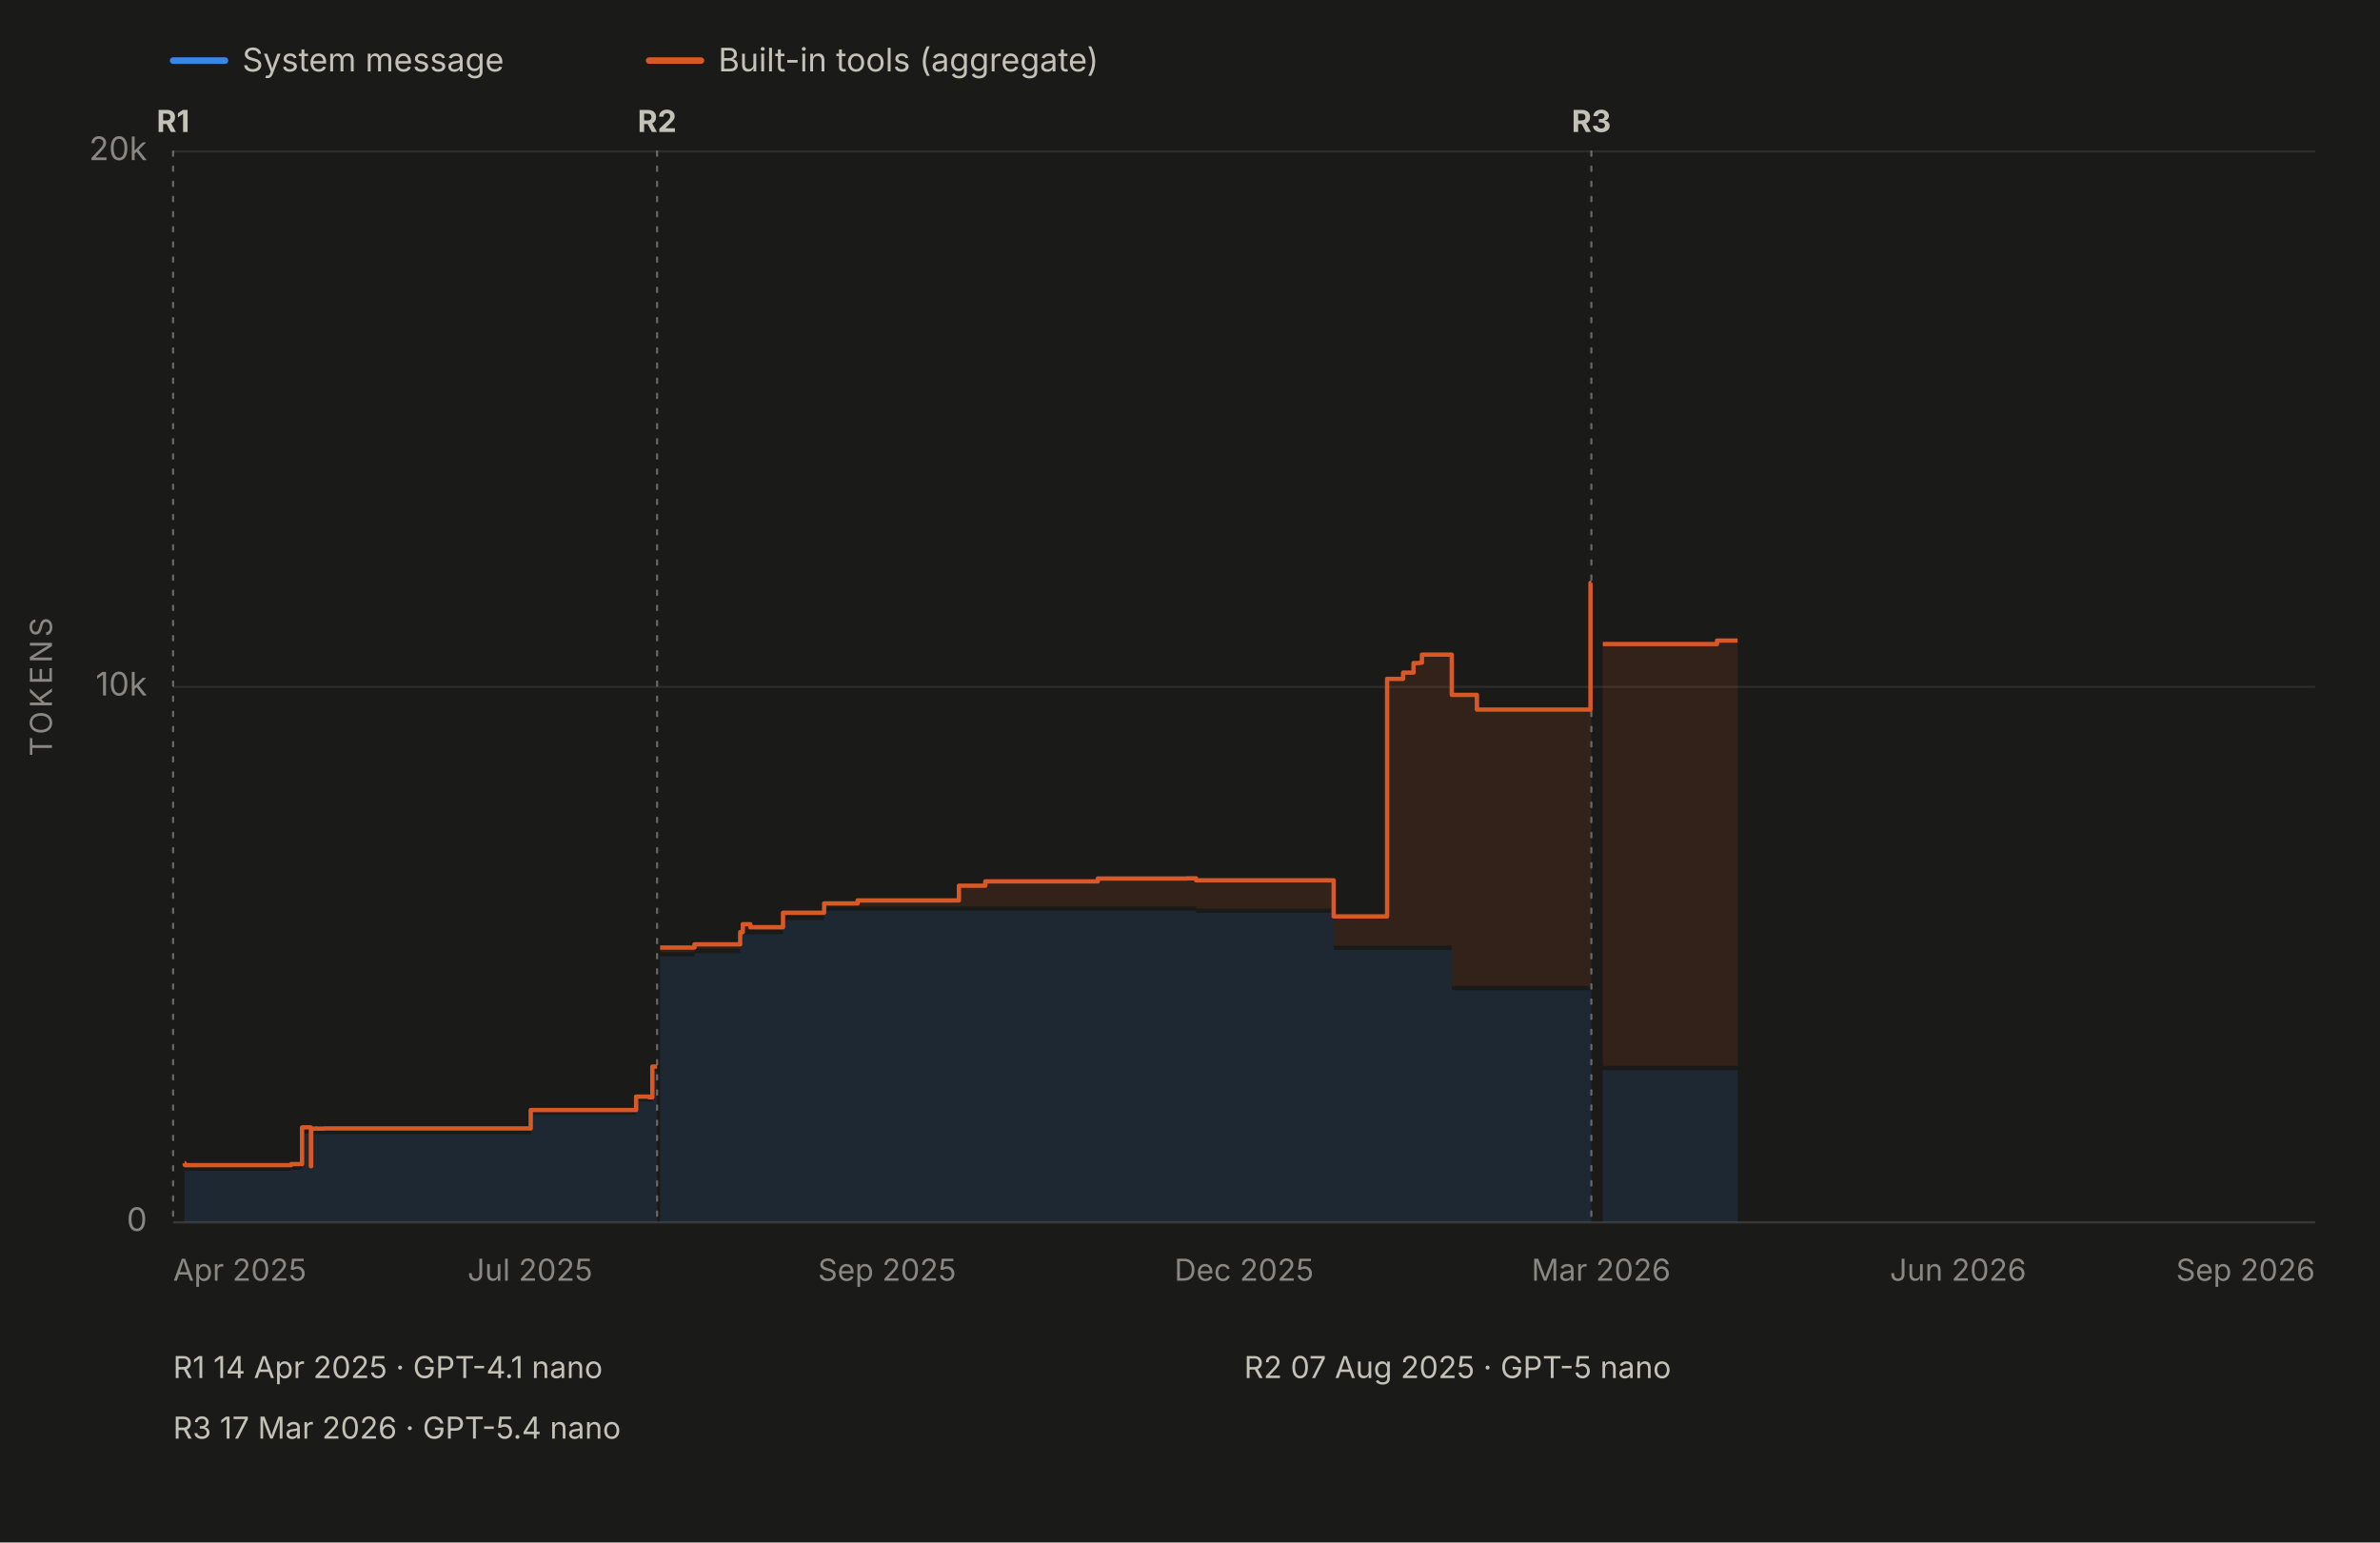
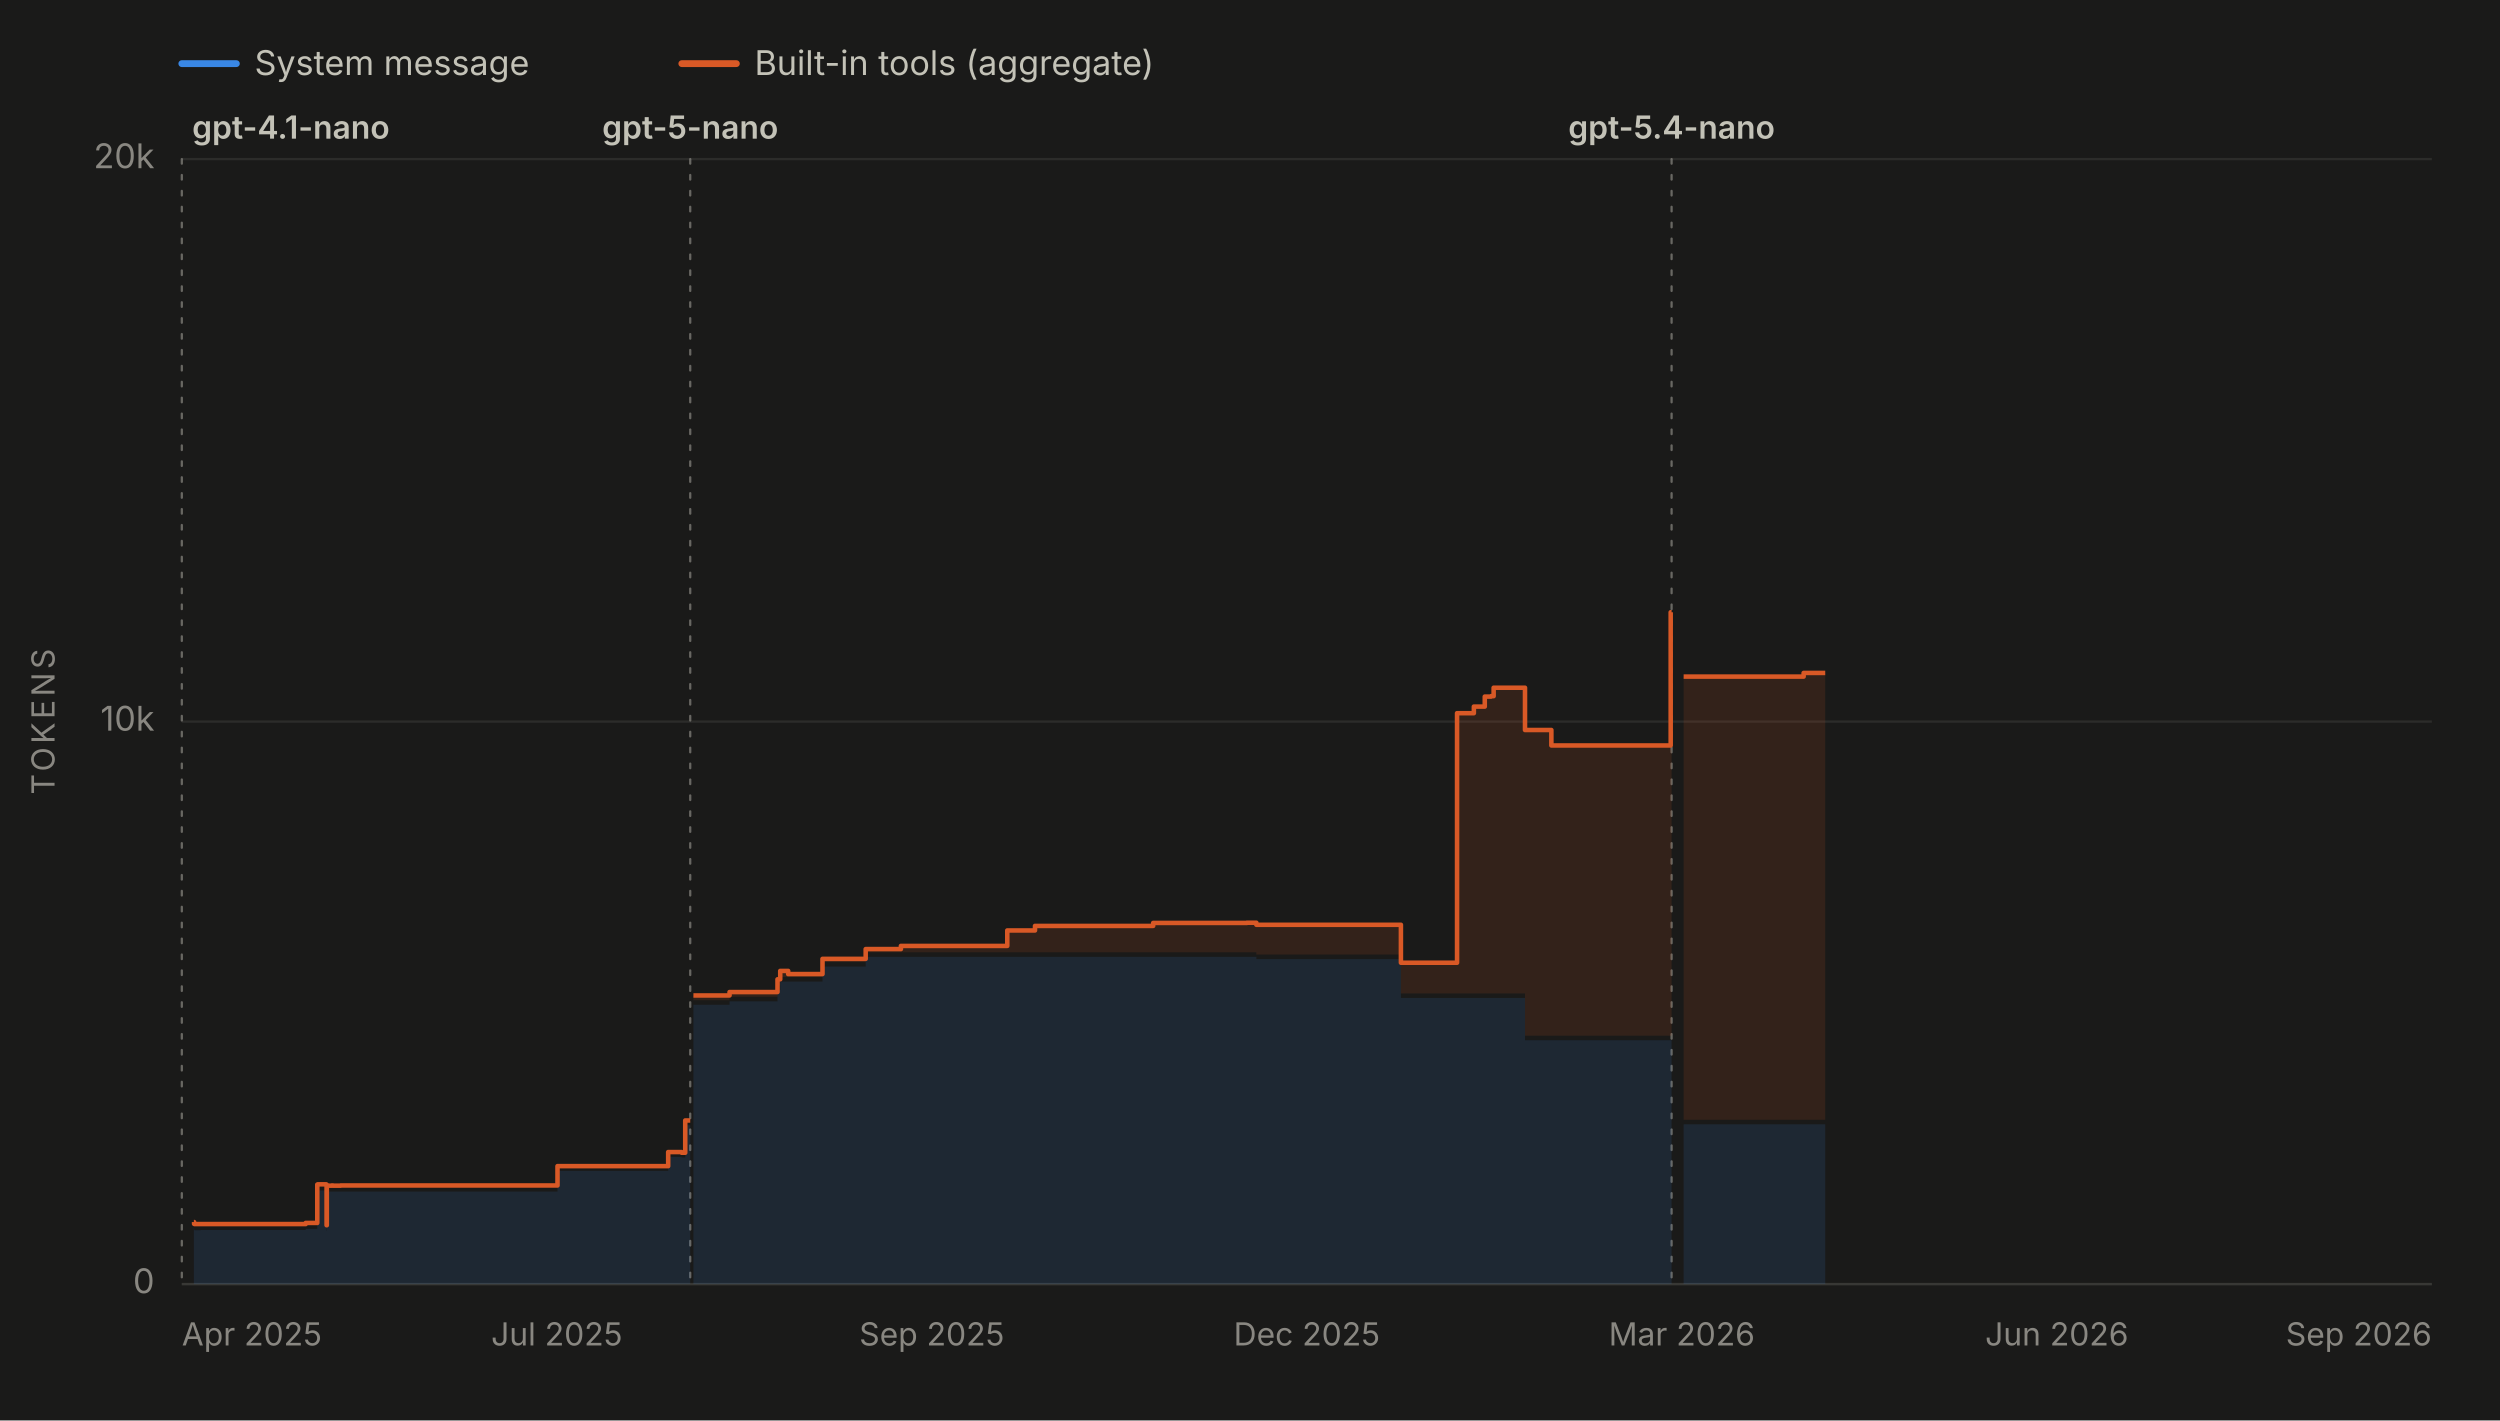
- <svg xmlns="http://www.w3.org/2000/svg" viewBox="0 0 1100 713" width="1100" height="713" role="img" aria-labelledby="chartTitle chartDesc" font-family="system-ui, -apple-system, 'Segoe UI', sans-serif">
-   <rect x="0" y="0" width="1100" height="713" fill="#1a1a19" />
+ <svg xmlns="http://www.w3.org/2000/svg" viewBox="0 0 1100 625" width="1100" height="625" role="img" aria-labelledby="chartTitle chartDesc" font-family="system-ui, -apple-system, 'Segoe UI', sans-serif">
+   <rect x="0" y="0" width="1100" height="625" fill="#1a1a19" />
  <line x1="80" y1="28" x2="104" y2="28" stroke="#3987e5" stroke-width="3" stroke-linecap="round" />
  <text x="112" y="33" font-size="15" fill="#c3c2b7">System message</text>
  <line x1="300" y1="28" x2="324" y2="28" stroke="#d95926" stroke-width="3" stroke-linecap="round" />
  <text x="332" y="33" font-size="15" fill="#c3c2b7">Built-in tools (aggregate)</text>
  <line x1="80" y1="565.0" x2="1070" y2="565.0" stroke="#2c2c2a" stroke-width="1" />
  <text x="68" y="569.0" font-size="15" fill="#898781" text-anchor="end">0</text>
  <line x1="80" y1="317.5" x2="1070" y2="317.5" stroke="#2c2c2a" stroke-width="1" />
  <text x="68" y="321.5" font-size="15" fill="#898781" text-anchor="end">10k</text>
  <line x1="80" y1="70.0" x2="1070" y2="70.0" stroke="#2c2c2a" stroke-width="1" />
  <text x="68" y="74.0" font-size="15" fill="#898781" text-anchor="end">20k</text>
  <text x="24" y="317.5" font-size="14" fill="#898781" text-anchor="middle" letter-spacing="1.5" transform="rotate(-90 24 317.5)">TOKENS</text>
  <line x1="80" y1="565" x2="1070" y2="565" stroke="#383835" stroke-width="1" />
  <text x="80.0" y="592" font-size="14" fill="#898781" text-anchor="start">Apr 2025</text>
  <text x="245.0" y="592" font-size="14" fill="#898781" text-anchor="middle">Jul 2025</text>
  <text x="410.0" y="592" font-size="14" fill="#898781" text-anchor="middle">Sep 2025</text>
  <text x="575.0" y="592" font-size="14" fill="#898781" text-anchor="middle">Dec 2025</text>
  <text x="740.0" y="592" font-size="14" fill="#898781" text-anchor="middle">Mar 2026</text>
  <text x="905.0" y="592" font-size="14" fill="#898781" text-anchor="middle">Jun 2026</text>
  <text x="1070.0" y="592" font-size="14" fill="#898781" text-anchor="end">Sep 2026</text>
  <g data-release-date="2025-04-14">
    <line x1="80.0" y1="70" x2="80.0" y2="565" stroke="#898781" stroke-width="1" stroke-dasharray="2,5" stroke-linecap="round" opacity="0.7" />
-     <text x="80.0" y="61.0" font-size="14" font-weight="700" fill="#c3c2b7" text-anchor="middle">R1</text>
+     <text x="128.0" y="61.0" font-size="14" font-weight="600" fill="#c3c2b7" text-anchor="middle">gpt-4.1-nano</text>
  </g>
  <g data-release-date="2025-08-07">
    <line x1="303.7" y1="70" x2="303.7" y2="565" stroke="#898781" stroke-width="1" stroke-dasharray="2,5" stroke-linecap="round" opacity="0.7" />
-     <text x="303.7" y="61.0" font-size="14" font-weight="700" fill="#c3c2b7" text-anchor="middle">R2</text>
+     <text x="303.7" y="61.0" font-size="14" font-weight="600" fill="#c3c2b7" text-anchor="middle">gpt-5-nano</text>
  </g>
  <g data-release-date="2026-03-17">
    <line x1="735.5" y1="70" x2="735.5" y2="565" stroke="#898781" stroke-width="1" stroke-dasharray="2,5" stroke-linecap="round" opacity="0.7" />
-     <text x="735.5" y="61.0" font-size="14" font-weight="700" fill="#c3c2b7" text-anchor="middle">R3</text>
+     <text x="735.5" y="61.0" font-size="14" font-weight="600" fill="#c3c2b7" text-anchor="middle">gpt-5.4-nano</text>
  </g>
  <g data-selected-models="gpt-4.1-nano">
    <path d="M 85.3 565.0 L 85.3 540.4 L 85.3 540.4 L 85.3 540.4 L 85.3 540.4 L 85.3 540.4 L 85.4 540.4 L 85.4 540.4 L 85.4 540.4 L 85.4 541.2 L 85.6 541.2 L 85.6 541.3 L 85.7 541.3 L 85.7 541.3 L 88.3 541.3 L 88.3 541.2 L 88.3 541.2 L 88.3 541.2 L 88.3 541.2 L 88.3 541.2 L 95.4 541.2 L 95.4 541.2 L 96.3 541.2 L 96.3 541.2 L 97.3 541.2 L 97.3 541.2 L 103.4 541.2 L 103.4 541.2 L 113.1 541.2 L 113.1 541.2 L 116.6 541.2 L 116.6 541.2 L 134.5 541.2 L 134.5 540.7 L 139.6 540.7 L 139.6 523.9 L 139.8 523.9 L 139.8 523.8 L 143.5 523.8 L 143.5 523.8 L 143.7 523.8 L 143.7 541.7 L 143.8 541.7 L 143.8 541.7 L 143.8 541.7 L 143.8 524.3 L 144.3 524.3 L 144.3 524.3 L 146.0 524.3 L 146.0 524.3 L 146.1 524.3 L 146.1 524.3 L 146.1 524.3 L 146.1 524.3 L 146.5 524.3 L 146.5 524.3 L 146.5 524.3 L 146.5 524.3 L 149.9 524.3 L 149.9 524.3 L 169.5 524.3 L 169.5 524.3 L 245.3 524.3 L 245.3 515.2 L 245.9 515.2 L 245.9 515.2 L 248.6 515.2 L 248.6 515.2 L 251.0 515.2 L 251.0 515.2 L 255.1 515.2 L 255.1 515.2 L 258.4 515.2 L 258.4 515.2 L 266.8 515.2 L 266.8 515.2 L 274.6 515.2 L 274.6 515.2 L 278.3 515.2 L 278.3 515.2 L 294.0 515.2 L 294.0 509.0 L 299.9 509.0 L 299.9 509.3 L 301.5 509.3 L 301.5 495.1 L 303.1 495.1 L 303.1 495.1 L 303.7 495.1 L 303.7 495.1 L 303.7 565.0 Z" fill="#3987e5" fill-opacity="0.13" stroke="none" />
    <path d="M 85.3 538.4 L 85.3 537.7 L 85.3 537.7 L 85.3 537.7 L 85.3 537.7 L 85.3 537.7 L 85.4 537.7 L 85.4 537.7 L 85.4 537.7 L 85.4 538.5 L 85.6 538.5 L 85.6 538.6 L 85.7 538.6 L 85.7 538.6 L 88.3 538.6 L 88.3 538.6 L 88.3 538.6 L 88.3 538.6 L 88.3 538.6 L 88.3 538.6 L 95.4 538.6 L 95.4 538.6 L 96.3 538.6 L 96.3 538.6 L 97.3 538.6 L 97.3 538.6 L 103.4 538.6 L 103.4 538.6 L 113.1 538.6 L 113.1 538.6 L 116.6 538.6 L 116.6 538.6 L 134.5 538.6 L 134.5 538.1 L 139.6 538.1 L 139.6 521.2 L 139.8 521.2 L 139.8 521.1 L 143.5 521.1 L 143.5 521.2 L 143.7 521.2 L 143.7 539.1 L 143.8 539.1 L 143.8 539.1 L 143.8 539.1 L 143.8 521.6 L 144.3 521.6 L 144.3 521.7 L 146.0 521.7 L 146.0 521.6 L 146.1 521.6 L 146.1 521.6 L 146.1 521.6 L 146.1 521.6 L 146.5 521.6 L 146.5 521.6 L 146.5 521.6 L 146.5 521.7 L 149.9 521.7 L 149.9 521.6 L 169.5 521.6 L 169.5 521.6 L 245.3 521.6 L 245.3 513.1 L 245.9 513.1 L 245.9 513.1 L 248.6 513.1 L 248.6 513.1 L 251.0 513.1 L 251.0 513.1 L 255.1 513.1 L 255.1 513.1 L 258.4 513.1 L 258.4 513.1 L 266.8 513.1 L 266.8 513.1 L 274.6 513.1 L 274.6 513.1 L 278.3 513.1 L 278.3 513.1 L 294.0 513.1 L 294.0 506.9 L 299.9 506.9 L 299.9 507.2 L 301.5 507.2 L 301.5 493.0 L 303.1 493.0 L 303.1 493.0 L 303.7 493.0 L 303.7 493.0 L 303.7 493.1 L 303.7 493.1 L 303.1 493.1 L 303.1 493.1 L 301.5 493.1 L 301.5 507.3 L 299.9 507.3 L 299.9 507.0 L 294.0 507.0 L 294.0 513.2 L 278.3 513.2 L 278.3 513.2 L 274.6 513.2 L 274.6 513.2 L 266.8 513.2 L 266.8 513.2 L 258.4 513.2 L 258.4 513.2 L 255.1 513.2 L 255.1 513.2 L 251.0 513.2 L 251.0 513.2 L 248.6 513.2 L 248.6 513.2 L 245.9 513.2 L 245.9 513.2 L 245.3 513.2 L 245.3 522.3 L 169.5 522.3 L 169.5 522.3 L 149.9 522.3 L 149.9 522.3 L 146.5 522.3 L 146.5 522.3 L 146.5 522.3 L 146.5 522.3 L 146.1 522.3 L 146.1 522.3 L 146.1 522.3 L 146.1 522.3 L 146.0 522.3 L 146.0 522.3 L 144.3 522.3 L 144.3 522.3 L 143.8 522.3 L 143.8 539.7 L 143.8 539.7 L 143.8 539.7 L 143.7 539.7 L 143.7 521.8 L 143.5 521.8 L 143.5 521.8 L 139.8 521.8 L 139.8 521.9 L 139.6 521.9 L 139.6 538.7 L 134.5 538.7 L 134.5 539.2 L 116.6 539.2 L 116.6 539.2 L 113.1 539.2 L 113.1 539.2 L 103.4 539.2 L 103.4 539.2 L 97.3 539.2 L 97.3 539.2 L 96.3 539.2 L 96.3 539.2 L 95.4 539.2 L 95.4 539.2 L 88.3 539.2 L 88.3 539.2 L 88.3 539.2 L 88.3 539.2 L 88.3 539.2 L 88.3 539.3 L 85.7 539.3 L 85.7 539.3 L 85.6 539.3 L 85.6 539.2 L 85.4 539.2 L 85.4 538.4 L 85.4 538.4 L 85.4 538.4 L 85.3 538.4 L 85.3 538.4 L 85.3 538.4 L 85.3 538.4 L 85.3 538.4 Z" fill="#d95926" fill-opacity="0.13" stroke="none" />
    <path d="M 85.3 537.7 L 85.3 537.7 L 85.3 537.7 L 85.3 537.7 L 85.3 537.7 L 85.4 537.7 L 85.4 537.7 L 85.4 537.7 L 85.4 538.5 L 85.6 538.5 L 85.6 538.6 L 85.7 538.6 L 85.7 538.6 L 88.3 538.6 L 88.3 538.6 L 88.3 538.6 L 88.3 538.6 L 88.3 538.6 L 88.3 538.6 L 95.4 538.6 L 95.4 538.6 L 96.3 538.6 L 96.3 538.6 L 97.3 538.6 L 97.3 538.6 L 103.4 538.6 L 103.4 538.6 L 113.1 538.6 L 113.1 538.6 L 116.6 538.6 L 116.6 538.6 L 134.5 538.6 L 134.5 538.1 L 139.6 538.1 L 139.6 521.2 L 139.8 521.2 L 139.8 521.1 L 143.5 521.1 L 143.5 521.2 L 143.7 521.2 L 143.7 539.1 L 143.8 539.1 L 143.8 539.1 L 143.8 539.1 L 143.8 521.6 L 144.3 521.6 L 144.3 521.7 L 146.0 521.7 L 146.0 521.6 L 146.1 521.6 L 146.1 521.6 L 146.1 521.6 L 146.1 521.6 L 146.5 521.6 L 146.5 521.6 L 146.5 521.6 L 146.5 521.7 L 149.9 521.7 L 149.9 521.6 L 169.5 521.6 L 169.5 521.6 L 245.3 521.6 L 245.3 513.1 L 245.9 513.1 L 245.9 513.1 L 248.6 513.1 L 248.6 513.1 L 251.0 513.1 L 251.0 513.1 L 255.1 513.1 L 255.1 513.1 L 258.4 513.1 L 258.4 513.1 L 266.8 513.1 L 266.8 513.1 L 274.6 513.1 L 274.6 513.1 L 278.3 513.1 L 278.3 513.1 L 294.0 513.1 L 294.0 506.9 L 299.9 506.9 L 299.9 507.2 L 301.5 507.2 L 301.5 493.0 L 303.1 493.0 L 303.1 493.0 L 303.7 493.0 L 303.7 493.0" fill="none" stroke="#d95926" stroke-width="2" stroke-linejoin="round" />
  </g>
  <g data-selected-models="gpt-5-nano-2025-08-07">
    <path d="M 305.1 565.0 L 305.1 442.1 L 305.8 442.1 L 305.8 442.1 L 307.7 442.1 L 307.7 442.1 L 313.8 442.1 L 313.8 442.1 L 321.0 442.1 L 321.0 440.6 L 329.5 440.6 L 329.5 440.6 L 342.1 440.6 L 342.1 435.6 L 343.3 435.6 L 343.3 431.9 L 346.8 431.9 L 346.8 431.9 L 347.0 431.9 L 347.0 431.9 L 356.1 431.9 L 356.1 431.9 L 357.8 431.9 L 357.8 431.9 L 361.9 431.9 L 361.9 425.3 L 367.7 425.3 L 367.7 425.3 L 371.2 425.3 L 371.2 425.3 L 371.4 425.3 L 371.4 425.3 L 371.6 425.3 L 371.6 425.3 L 380.9 425.3 L 380.9 421.0 L 384.9 421.0 L 384.9 421.0 L 387.1 421.0 L 387.1 421.0 L 396.4 421.0 L 396.4 421.0 L 398.4 421.0 L 398.4 421.0 L 402.4 421.0 L 402.4 421.0 L 415.9 421.0 L 415.9 421.0 L 422.0 421.0 L 422.0 421.0 L 426.4 421.0 L 426.4 421.0 L 443.2 421.0 L 443.2 421.0 L 455.4 421.0 L 455.4 421.0 L 456.9 421.0 L 456.9 421.0 L 459.1 421.0 L 459.1 421.0 L 468.6 421.0 L 468.6 421.0 L 469.1 421.0 L 469.1 421.0 L 478.3 421.0 L 478.3 421.0 L 478.4 421.0 L 478.4 421.0 L 484.1 421.0 L 484.1 421.0 L 488.3 421.0 L 488.3 421.0 L 495.8 421.0 L 495.8 421.0 L 507.4 421.0 L 507.4 421.0 L 507.6 421.0 L 507.6 421.0 L 509.2 421.0 L 509.2 421.0 L 511.3 421.0 L 511.3 421.0 L 533.1 421.0 L 533.1 421.0 L 536.6 421.0 L 536.6 421.0 L 545.2 421.0 L 545.2 421.0 L 548.6 421.0 L 548.6 421.0 L 550.3 421.0 L 550.3 421.0 L 552.8 421.0 L 552.8 422.0 L 558.4 422.0 L 558.4 422.0 L 563.8 422.0 L 563.8 422.0 L 564.0 422.0 L 564.0 422.0 L 565.9 422.0 L 565.9 422.0 L 568.7 422.0 L 568.7 422.0 L 600.9 422.0 L 600.9 422.0 L 601.3 422.0 L 601.3 422.0 L 606.8 422.0 L 606.8 422.0 L 616.4 422.0 L 616.4 439.1 L 617.0 439.1 L 617.0 439.1 L 618.3 439.1 L 618.3 439.1 L 618.9 439.1 L 618.9 439.1 L 620.0 439.1 L 620.0 439.1 L 630.1 439.1 L 630.1 439.1 L 632.2 439.1 L 632.2 439.1 L 637.6 439.1 L 637.6 439.1 L 637.7 439.1 L 637.7 439.1 L 641.1 439.1 L 641.1 439.1 L 648.5 439.1 L 648.5 439.1 L 653.3 439.1 L 653.3 439.1 L 656.1 439.1 L 656.1 439.1 L 657.2 439.1 L 657.2 439.1 L 658.1 439.1 L 658.1 439.1 L 659.1 439.1 L 659.1 439.1 L 671.0 439.1 L 671.0 457.7 L 672.8 457.7 L 672.8 457.7 L 672.9 457.7 L 672.9 457.7 L 682.6 457.7 L 682.6 457.7 L 682.9 457.7 L 682.9 457.7 L 683.5 457.7 L 683.5 457.7 L 698.0 457.7 L 698.0 457.7 L 700.4 457.7 L 700.4 457.7 L 707.8 457.7 L 707.8 457.7 L 712.3 457.7 L 712.3 457.7 L 713.7 457.7 L 713.7 457.7 L 719.7 457.7 L 719.7 457.7 L 722.3 457.7 L 722.3 457.7 L 723.8 457.7 L 723.8 457.7 L 735.1 457.7 L 735.1 457.7 L 735.5 457.7 L 735.5 457.7 L 735.5 565.0 Z" fill="#3987e5" fill-opacity="0.13" stroke="none" />
    <path d="M 305.1 440.1 L 305.1 438.0 L 305.8 438.0 L 305.8 438.0 L 307.7 438.0 L 307.7 438.0 L 313.8 438.0 L 313.8 438.0 L 321.0 438.0 L 321.0 436.5 L 329.5 436.5 L 329.5 436.5 L 342.1 436.5 L 342.1 430.9 L 343.3 430.9 L 343.3 427.2 L 346.8 427.2 L 346.8 428.6 L 347.0 428.6 L 347.0 428.6 L 356.1 428.6 L 356.1 428.6 L 357.8 428.6 L 357.8 428.6 L 361.9 428.6 L 361.9 421.9 L 367.7 421.9 L 367.7 421.9 L 371.2 421.9 L 371.2 421.9 L 371.4 421.9 L 371.4 421.9 L 371.6 421.9 L 371.6 421.9 L 380.9 421.9 L 380.9 417.6 L 384.9 417.6 L 384.9 417.6 L 387.1 417.6 L 387.1 417.6 L 396.4 417.6 L 396.4 416.2 L 398.4 416.2 L 398.4 416.2 L 402.4 416.2 L 402.4 416.2 L 415.9 416.2 L 415.9 416.2 L 422.0 416.2 L 422.0 416.2 L 426.4 416.2 L 426.4 416.2 L 443.2 416.2 L 443.2 409.4 L 455.4 409.4 L 455.4 407.4 L 456.9 407.4 L 456.9 407.4 L 459.1 407.4 L 459.1 407.4 L 468.6 407.4 L 468.6 407.4 L 469.1 407.4 L 469.1 407.4 L 478.3 407.4 L 478.3 407.4 L 478.4 407.4 L 478.4 407.4 L 484.1 407.4 L 484.1 407.4 L 488.3 407.4 L 488.3 407.4 L 495.8 407.4 L 495.8 407.4 L 507.4 407.4 L 507.4 406.1 L 507.6 406.1 L 507.6 406.1 L 509.2 406.1 L 509.2 406.1 L 511.3 406.1 L 511.3 406.1 L 533.1 406.1 L 533.1 406.1 L 536.6 406.1 L 536.6 406.1 L 545.2 406.1 L 545.2 406.1 L 548.6 406.1 L 548.6 406.0 L 550.3 406.0 L 550.3 406.0 L 552.8 406.0 L 552.8 406.9 L 558.4 406.9 L 558.4 406.9 L 563.8 406.9 L 563.8 406.9 L 564.0 406.9 L 564.0 406.9 L 565.9 406.9 L 565.9 406.9 L 568.7 406.9 L 568.7 406.9 L 600.9 406.9 L 600.9 406.9 L 601.3 406.9 L 601.3 406.9 L 606.8 406.9 L 606.8 406.9 L 616.4 406.9 L 616.4 423.6 L 617.0 423.6 L 617.0 423.6 L 618.3 423.6 L 618.3 423.6 L 618.9 423.6 L 618.9 423.6 L 620.0 423.6 L 620.0 423.6 L 630.1 423.6 L 630.1 423.6 L 632.2 423.6 L 632.2 423.6 L 637.6 423.6 L 637.6 423.6 L 637.7 423.6 L 637.7 423.6 L 641.1 423.6 L 641.1 313.8 L 648.5 313.8 L 648.5 310.9 L 653.3 310.9 L 653.3 306.5 L 656.1 306.5 L 656.1 306.3 L 657.2 306.3 L 657.2 302.6 L 658.1 302.6 L 658.1 302.6 L 659.1 302.6 L 659.1 302.6 L 671.0 302.6 L 671.0 321.2 L 672.8 321.2 L 672.8 321.2 L 672.9 321.2 L 672.9 321.2 L 682.6 321.2 L 682.6 328.0 L 682.9 328.0 L 682.9 328.0 L 683.5 328.0 L 683.5 328.0 L 698.0 328.0 L 698.0 328.0 L 700.4 328.0 L 700.4 328.0 L 707.8 328.0 L 707.8 328.0 L 712.3 328.0 L 712.3 328.0 L 713.7 328.0 L 713.7 328.0 L 719.7 328.0 L 719.7 328.0 L 722.3 328.0 L 722.3 328.0 L 723.8 328.0 L 723.8 328.0 L 735.1 328.0 L 735.1 269.4 L 735.5 269.4 L 735.5 269.4 L 735.5 455.7 L 735.5 455.7 L 735.1 455.7 L 735.1 455.7 L 723.8 455.7 L 723.8 455.7 L 722.3 455.7 L 722.3 455.7 L 719.7 455.7 L 719.7 455.7 L 713.7 455.7 L 713.7 455.7 L 712.3 455.7 L 712.3 455.7 L 707.8 455.7 L 707.8 455.7 L 700.4 455.7 L 700.4 455.7 L 698.0 455.7 L 698.0 455.7 L 683.5 455.7 L 683.5 455.7 L 682.9 455.7 L 682.9 455.7 L 682.6 455.7 L 682.6 455.7 L 672.9 455.7 L 672.9 455.7 L 672.8 455.7 L 672.8 455.7 L 671.0 455.7 L 671.0 437.1 L 659.1 437.1 L 659.1 437.1 L 658.1 437.1 L 658.1 437.1 L 657.2 437.1 L 657.2 437.1 L 656.1 437.1 L 656.1 437.1 L 653.3 437.1 L 653.3 437.1 L 648.5 437.1 L 648.5 437.1 L 641.1 437.1 L 641.1 437.1 L 637.7 437.1 L 637.7 437.1 L 637.6 437.1 L 637.6 437.1 L 632.2 437.1 L 632.2 437.1 L 630.1 437.1 L 630.1 437.1 L 620.0 437.1 L 620.0 437.1 L 618.9 437.1 L 618.9 437.1 L 618.3 437.1 L 618.3 437.1 L 617.0 437.1 L 617.0 437.1 L 616.4 437.1 L 616.4 420.0 L 606.8 420.0 L 606.8 420.0 L 601.3 420.0 L 601.3 420.0 L 600.9 420.0 L 600.9 420.0 L 568.7 420.0 L 568.7 420.0 L 565.9 420.0 L 565.9 420.0 L 564.0 420.0 L 564.0 420.0 L 563.8 420.0 L 563.8 420.0 L 558.4 420.0 L 558.4 420.0 L 552.8 420.0 L 552.8 419.0 L 550.3 419.0 L 550.3 419.0 L 548.6 419.0 L 548.6 419.0 L 545.2 419.0 L 545.2 419.0 L 536.6 419.0 L 536.6 419.0 L 533.1 419.0 L 533.1 419.0 L 511.3 419.0 L 511.3 419.0 L 509.2 419.0 L 509.2 419.0 L 507.6 419.0 L 507.6 419.0 L 507.4 419.0 L 507.4 419.0 L 495.8 419.0 L 495.8 419.0 L 488.3 419.0 L 488.3 419.0 L 484.1 419.0 L 484.1 419.0 L 478.4 419.0 L 478.4 419.0 L 478.3 419.0 L 478.3 419.0 L 469.1 419.0 L 469.1 419.0 L 468.6 419.0 L 468.6 419.0 L 459.1 419.0 L 459.1 419.0 L 456.9 419.0 L 456.9 419.0 L 455.4 419.0 L 455.4 419.0 L 443.2 419.0 L 443.2 419.0 L 426.4 419.0 L 426.4 419.0 L 422.0 419.0 L 422.0 419.0 L 415.9 419.0 L 415.9 419.0 L 402.4 419.0 L 402.4 419.0 L 398.4 419.0 L 398.4 419.0 L 396.4 419.0 L 396.4 419.0 L 387.1 419.0 L 387.1 419.0 L 384.9 419.0 L 384.9 419.0 L 380.9 419.0 L 380.9 423.3 L 371.6 423.3 L 371.6 423.3 L 371.4 423.3 L 371.4 423.3 L 371.2 423.3 L 371.2 423.3 L 367.7 423.3 L 367.7 423.3 L 361.9 423.3 L 361.9 429.9 L 357.8 429.9 L 357.8 429.9 L 356.1 429.9 L 356.1 429.9 L 347.0 429.9 L 347.0 429.9 L 346.8 429.9 L 346.8 429.9 L 343.3 429.9 L 343.3 433.6 L 342.1 433.6 L 342.1 438.6 L 329.5 438.6 L 329.5 438.6 L 321.0 438.6 L 321.0 440.1 L 313.8 440.1 L 313.8 440.1 L 307.7 440.1 L 307.7 440.1 L 305.8 440.1 L 305.8 440.1 L 305.1 440.1 Z" fill="#d95926" fill-opacity="0.13" stroke="none" />
    <path d="M 305.1 438.0 L 305.8 438.0 L 305.8 438.0 L 307.7 438.0 L 307.7 438.0 L 313.8 438.0 L 313.8 438.0 L 321.0 438.0 L 321.0 436.5 L 329.5 436.5 L 329.5 436.5 L 342.1 436.5 L 342.1 430.9 L 343.3 430.9 L 343.3 427.2 L 346.8 427.2 L 346.8 428.6 L 347.0 428.6 L 347.0 428.6 L 356.1 428.6 L 356.1 428.6 L 357.8 428.6 L 357.8 428.6 L 361.9 428.6 L 361.9 421.9 L 367.7 421.9 L 367.7 421.9 L 371.2 421.9 L 371.2 421.9 L 371.4 421.9 L 371.4 421.9 L 371.6 421.9 L 371.6 421.9 L 380.9 421.9 L 380.9 417.6 L 384.9 417.6 L 384.9 417.6 L 387.1 417.6 L 387.1 417.6 L 396.4 417.6 L 396.4 416.2 L 398.4 416.2 L 398.4 416.2 L 402.4 416.2 L 402.4 416.2 L 415.9 416.2 L 415.9 416.2 L 422.0 416.2 L 422.0 416.2 L 426.4 416.2 L 426.4 416.2 L 443.2 416.2 L 443.2 409.4 L 455.4 409.4 L 455.4 407.4 L 456.9 407.4 L 456.9 407.4 L 459.1 407.4 L 459.1 407.4 L 468.6 407.4 L 468.6 407.4 L 469.1 407.4 L 469.1 407.4 L 478.3 407.4 L 478.3 407.4 L 478.4 407.4 L 478.4 407.4 L 484.1 407.4 L 484.1 407.4 L 488.3 407.4 L 488.3 407.4 L 495.8 407.4 L 495.8 407.4 L 507.4 407.4 L 507.4 406.1 L 507.6 406.1 L 507.6 406.1 L 509.2 406.1 L 509.2 406.1 L 511.3 406.1 L 511.3 406.1 L 533.1 406.1 L 533.1 406.1 L 536.6 406.1 L 536.6 406.1 L 545.2 406.1 L 545.2 406.1 L 548.6 406.1 L 548.6 406.0 L 550.3 406.0 L 550.3 406.0 L 552.8 406.0 L 552.8 406.9 L 558.4 406.9 L 558.4 406.9 L 563.8 406.9 L 563.8 406.9 L 564.0 406.9 L 564.0 406.9 L 565.9 406.9 L 565.9 406.9 L 568.7 406.9 L 568.7 406.9 L 600.9 406.9 L 600.9 406.9 L 601.3 406.9 L 601.3 406.9 L 606.8 406.9 L 606.8 406.9 L 616.4 406.9 L 616.4 423.6 L 617.0 423.6 L 617.0 423.6 L 618.3 423.6 L 618.3 423.6 L 618.9 423.6 L 618.9 423.6 L 620.0 423.6 L 620.0 423.6 L 630.1 423.6 L 630.1 423.6 L 632.2 423.6 L 632.2 423.6 L 637.6 423.6 L 637.6 423.6 L 637.7 423.6 L 637.7 423.6 L 641.1 423.6 L 641.1 313.8 L 648.5 313.8 L 648.5 310.9 L 653.3 310.9 L 653.3 306.5 L 656.1 306.5 L 656.1 306.3 L 657.2 306.3 L 657.2 302.6 L 658.1 302.6 L 658.1 302.6 L 659.1 302.6 L 659.1 302.6 L 671.0 302.6 L 671.0 321.2 L 672.8 321.2 L 672.8 321.2 L 672.9 321.2 L 672.9 321.2 L 682.6 321.2 L 682.6 328.0 L 682.9 328.0 L 682.9 328.0 L 683.5 328.0 L 683.5 328.0 L 698.0 328.0 L 698.0 328.0 L 700.4 328.0 L 700.4 328.0 L 707.8 328.0 L 707.8 328.0 L 712.3 328.0 L 712.3 328.0 L 713.7 328.0 L 713.7 328.0 L 719.7 328.0 L 719.7 328.0 L 722.3 328.0 L 722.3 328.0 L 723.8 328.0 L 723.8 328.0 L 735.1 328.0 L 735.1 269.4 L 735.5 269.4 L 735.5 269.4" fill="none" stroke="#d95926" stroke-width="2" stroke-linejoin="round" />
  </g>
  <g data-selected-models="gpt-5.4-nano">
    <path d="M 740.8 565.0 L 740.8 494.7 L 754.8 494.7 L 754.8 494.7 L 764.1 494.7 L 764.1 494.7 L 784.0 494.7 L 784.0 494.7 L 784.3 494.7 L 784.3 494.7 L 793.6 494.7 L 793.6 494.7 L 803.1 494.7 L 803.1 494.7 L 803.1 565.0 Z" fill="#3987e5" fill-opacity="0.13" stroke="none" />
    <path d="M 740.8 492.7 L 740.8 297.7 L 754.8 297.7 L 754.8 297.7 L 764.1 297.7 L 764.1 297.7 L 784.0 297.7 L 784.0 297.7 L 784.3 297.7 L 784.3 297.7 L 793.6 297.7 L 793.6 296.1 L 803.1 296.1 L 803.1 296.1 L 803.1 492.7 L 803.1 492.7 L 793.6 492.7 L 793.6 492.7 L 784.3 492.7 L 784.3 492.7 L 784.0 492.7 L 784.0 492.7 L 764.1 492.7 L 764.1 492.7 L 754.8 492.7 L 754.8 492.7 L 740.8 492.7 Z" fill="#d95926" fill-opacity="0.13" stroke="none" />
    <path d="M 740.8 297.7 L 754.8 297.7 L 754.8 297.7 L 764.1 297.7 L 764.1 297.7 L 784.0 297.7 L 784.0 297.7 L 784.3 297.7 L 784.3 297.7 L 793.6 297.7 L 793.6 296.1 L 803.1 296.1 L 803.1 296.1" fill="none" stroke="#d95926" stroke-width="2" stroke-linejoin="round" />
  </g>
-   <text x="80.0" y="637.0" font-size="14" fill="#c3c2b7">R1  14 Apr 2025 · GPT-4.1 nano</text>
-   <text x="575.0" y="637.0" font-size="14" fill="#c3c2b7">R2  07 Aug 2025 · GPT-5 nano</text>
-   <text x="80.0" y="665.0" font-size="14" fill="#c3c2b7">R3  17 Mar 2026 · GPT-5.4 nano</text>
</svg>
